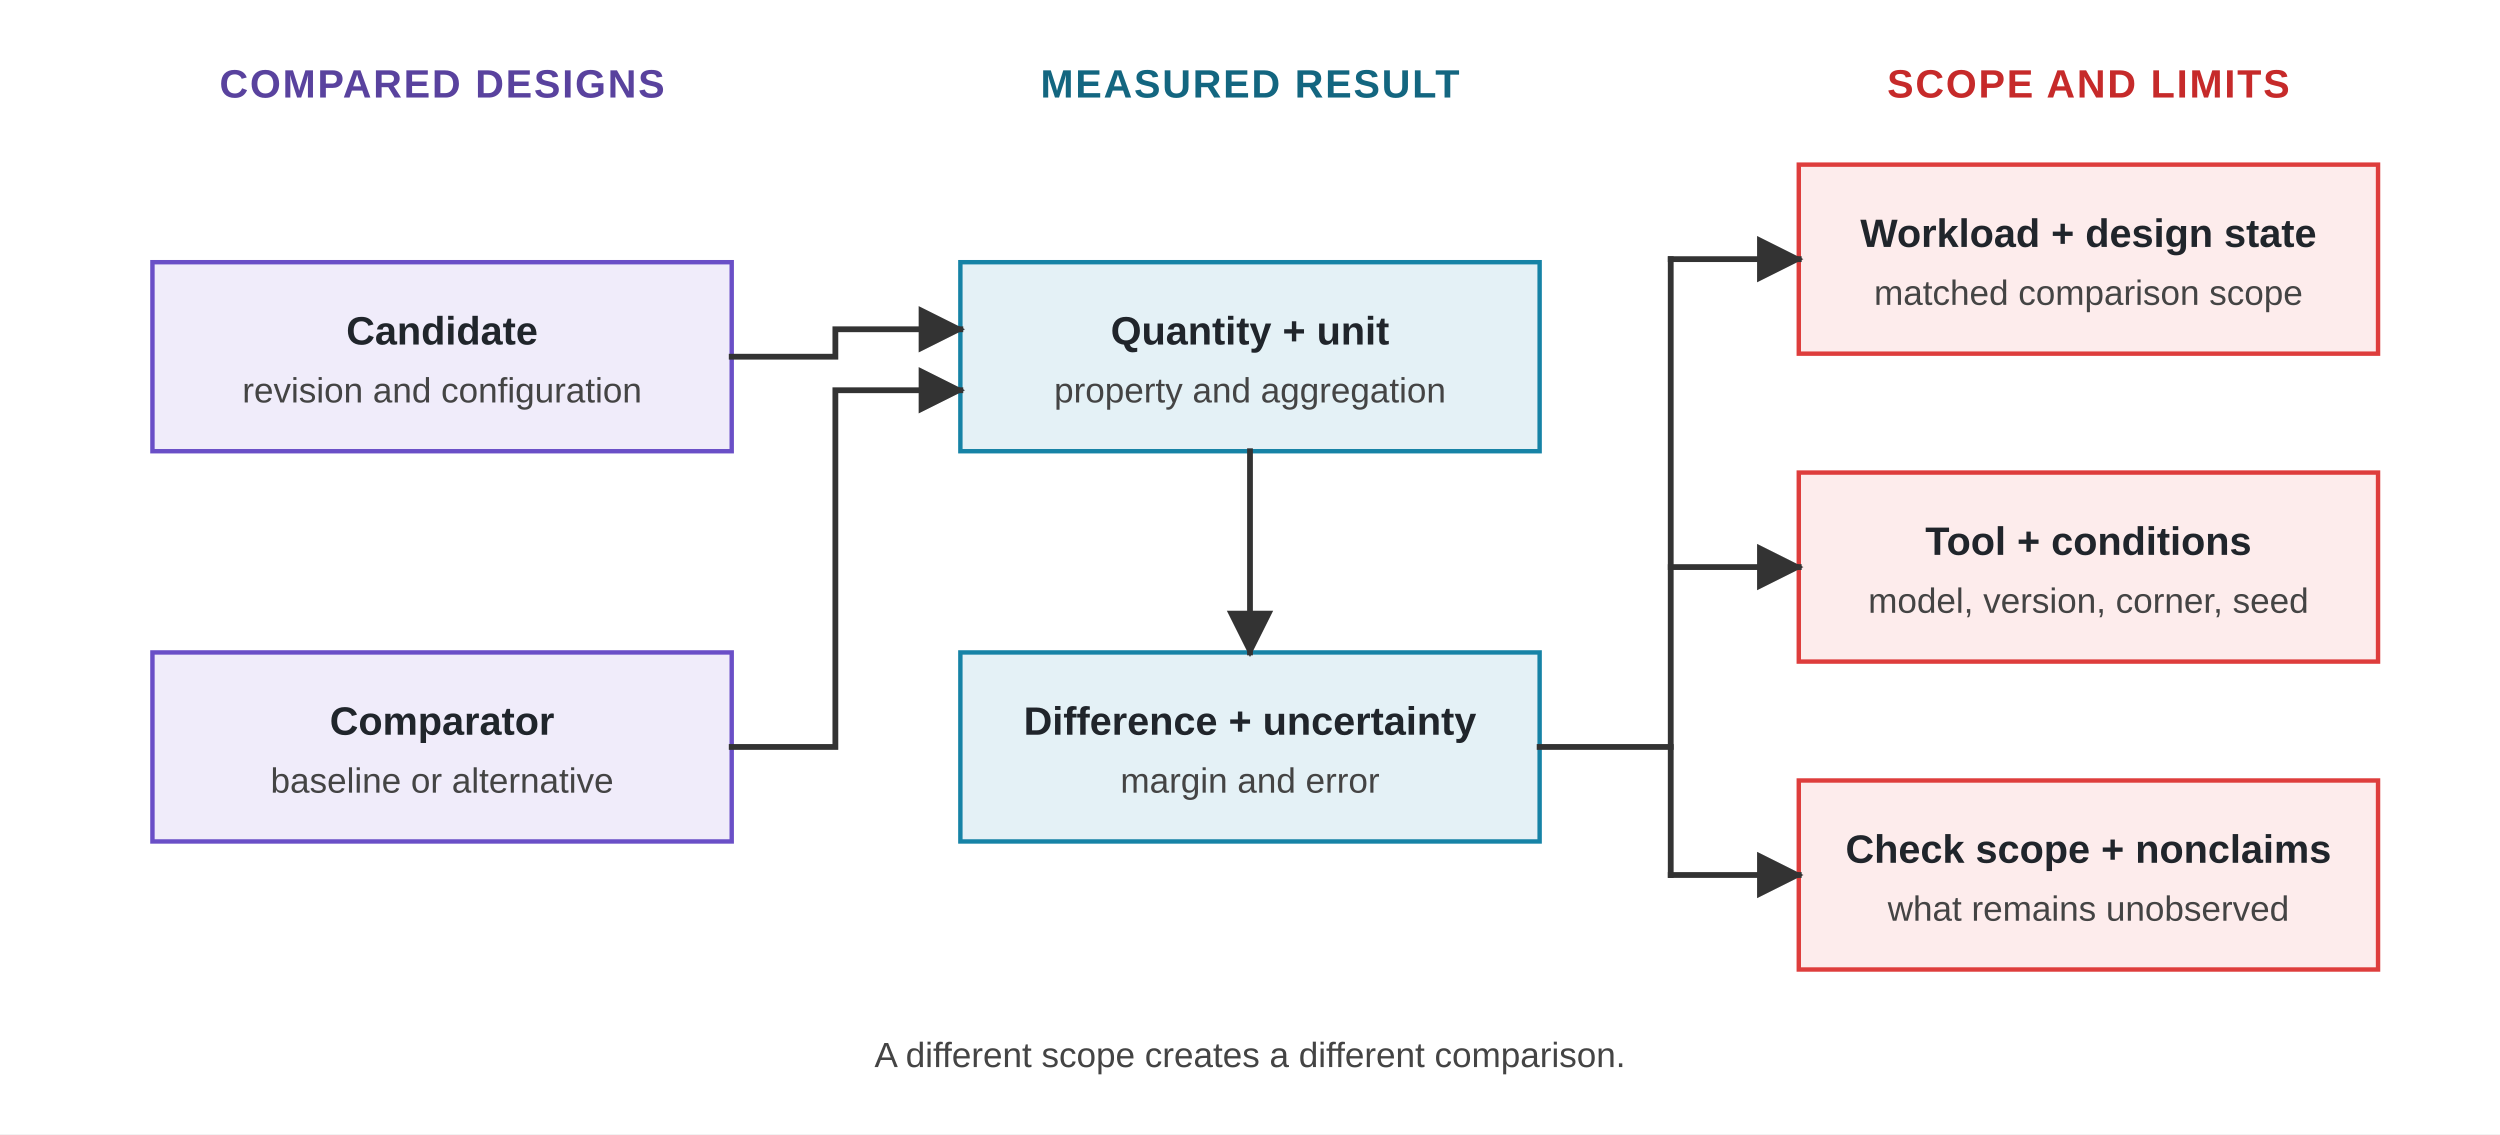
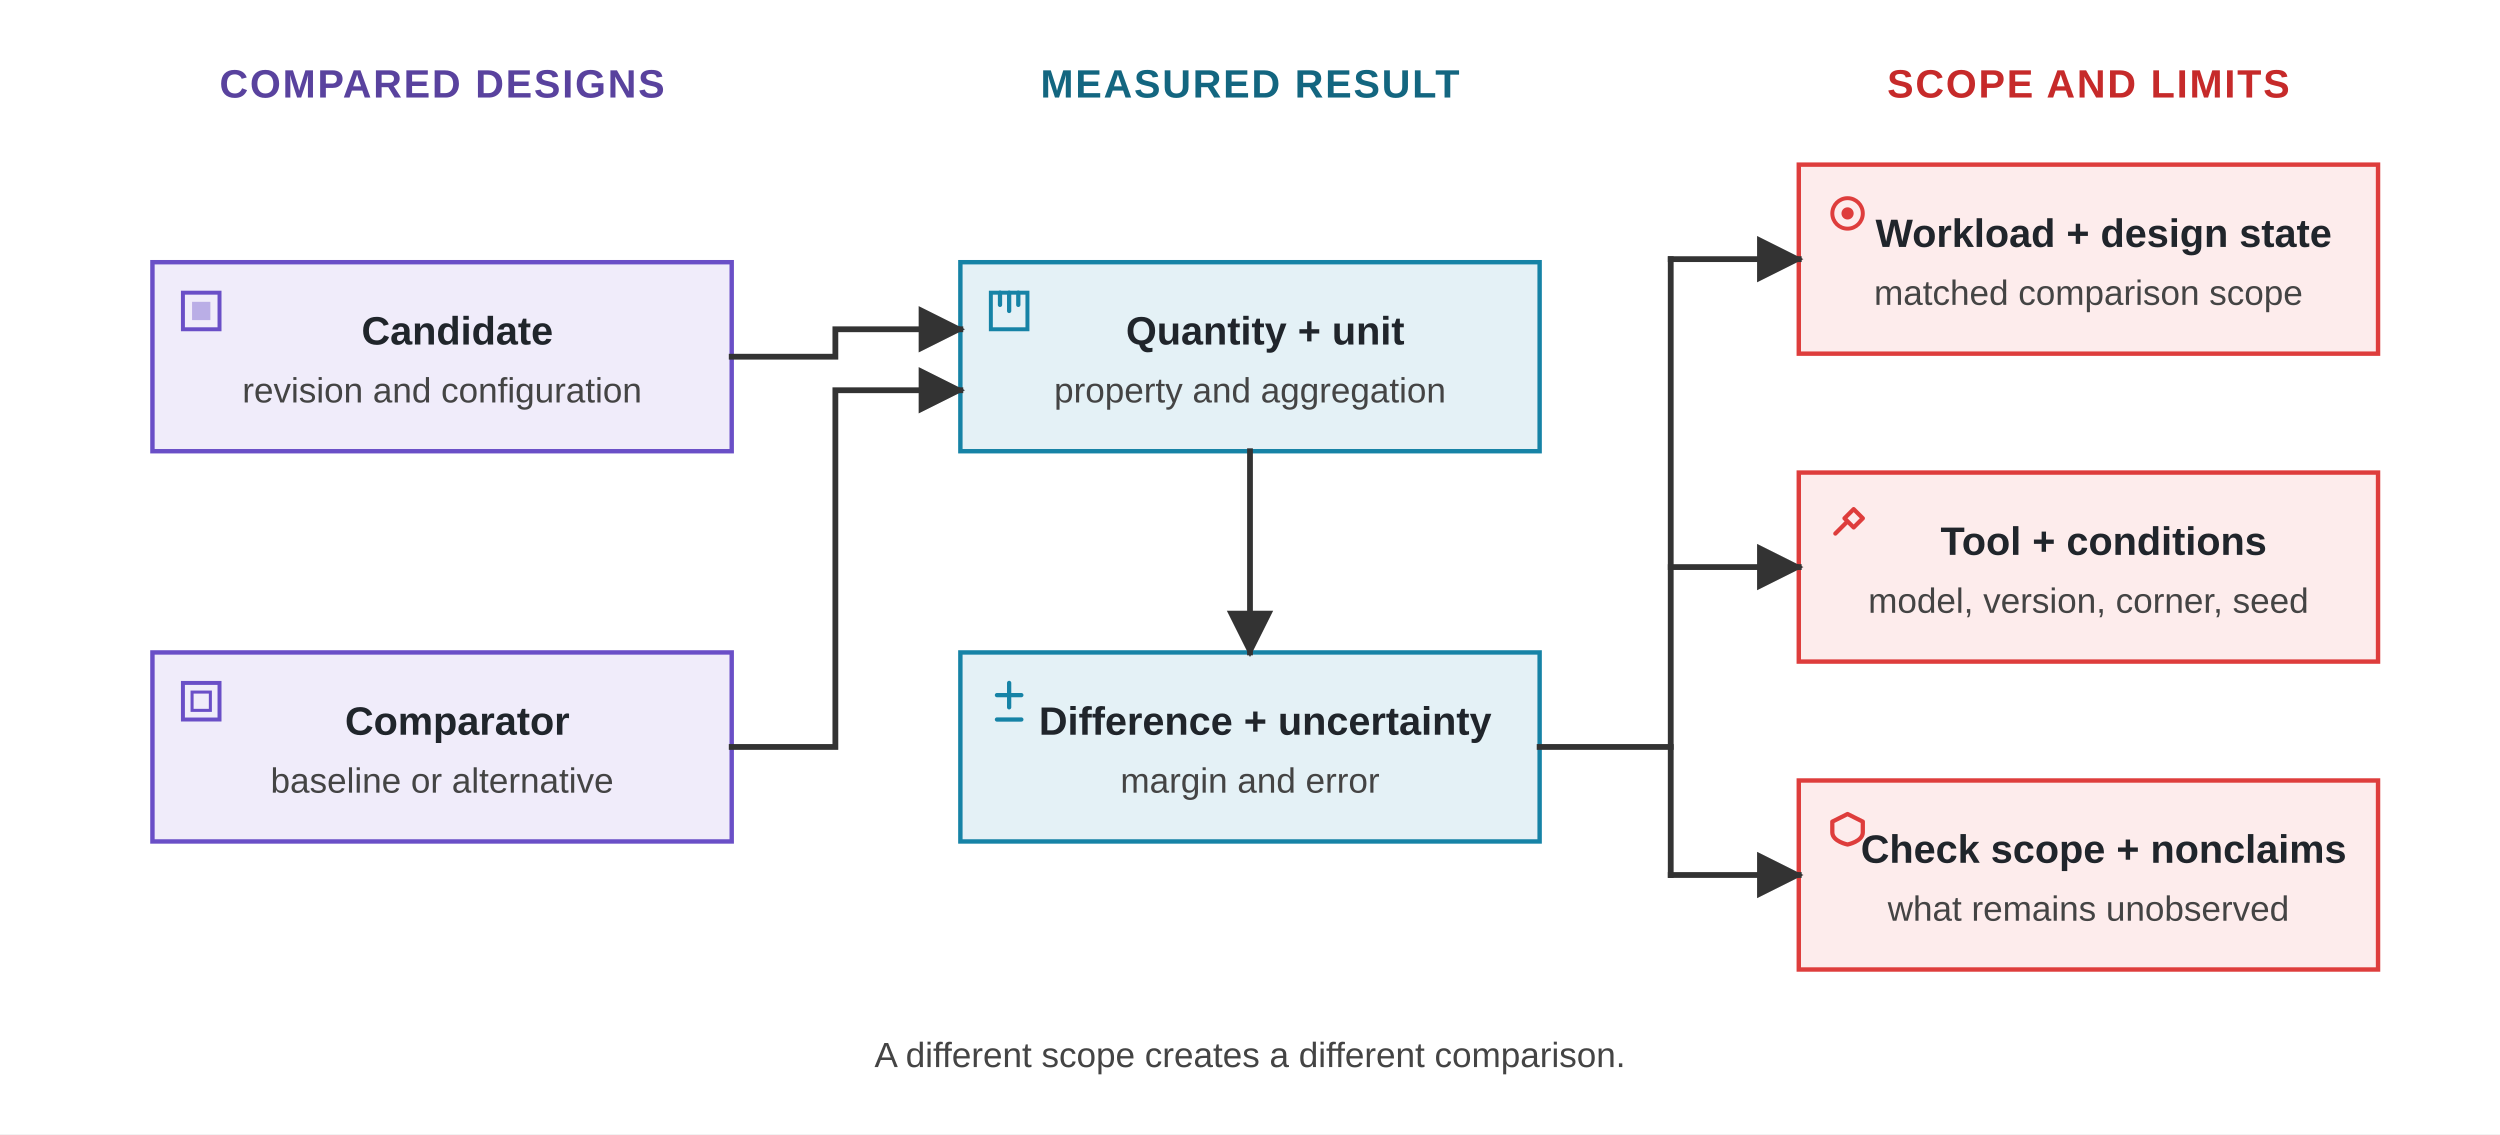
<svg xmlns="http://www.w3.org/2000/svg" viewBox="0 0 820 372" role="img" aria-labelledby="cf-title cf-desc">
  <defs>
    <marker id="arrow-dark" viewBox="0 0 10 10" refX="9" refY="5" markerWidth="8" markerHeight="8" orient="auto">
      <path d="M 0 0 L 10 5 L 0 10 z" fill="#333333" />
    </marker>
    <style>
      .font { font-family: Arial, Helvetica, sans-serif; }
      .head-left { font-size: 13px; font-weight: 700; fill: #59429E; letter-spacing: 0.6px; }
      .head-mid { font-size: 13px; font-weight: 700; fill: #136680; letter-spacing: 0.6px; }
      .head-right { font-size: 13px; font-weight: 700; fill: #C62A2A; letter-spacing: 0.6px; }
      .label { font-size: 13px; font-weight: 700; fill: #20252B; }
      .sub { font-size: 11.5px; fill: #444444; }
      .design { fill: #F0ECFA; stroke: #6A4FC7; stroke-width: 1.45; }
      .measure { fill: #E4F1F6; stroke: #1683A6; stroke-width: 1.45; }
      .scope { fill: #FDECEC; stroke: #DE3D3C; stroke-width: 1.45; }
      .flow { stroke: #333333; stroke-width: 1.9; fill: none; stroke-linecap: square; stroke-linejoin: miter; }
+ 
+       /* Vector Glyphs */
+       .glyph-path { fill: none; stroke-linecap: round; stroke-linejoin: round; stroke-width: 1.4; }
+       .glyph-purple { stroke: #6A4FC7; }
+       .glyph-blue { stroke: #1683A6; }
+       .glyph-red { stroke: #DE3D3C; }
    </style>
  </defs>
  <rect width="820" height="372" fill="#FFFFFF" />
  <g class="font">
    <text class="head-left" x="145" y="32" text-anchor="middle">COMPARED DESIGNS</text>
    <text class="head-mid" x="410" y="32" text-anchor="middle">MEASURED RESULT</text>
    <text class="head-right" x="685" y="32" text-anchor="middle">SCOPE AND LIMITS</text>
    <rect class="design" x="50" y="86" width="190" height="62" />
-     <text class="label" x="145" y="113" text-anchor="middle">Candidate</text>
+     <g transform="translate(60, 96)">
+       <rect x="0" y="0" width="12" height="12" fill="none" stroke="#6A4FC7" stroke-width="1.3" />
+       <path d="M 3 3 H 9 V 9 H 3 Z" fill="#6A4FC7" opacity="0.4" />
+     </g>
+     <text class="label" x="150" y="113" text-anchor="middle">Candidate</text>
    <text class="sub" x="145" y="132" text-anchor="middle">revision and configuration</text>
    <rect class="design" x="50" y="214" width="190" height="62" />
-     <text class="label" x="145" y="241" text-anchor="middle">Comparator</text>
+     <g transform="translate(60, 224)">
+       <rect x="0" y="0" width="12" height="12" fill="none" stroke="#6A4FC7" stroke-width="1.3" />
+       <path d="M 3 3 H 9 V 9 H 3 Z" fill="none" stroke="#6A4FC7" stroke-width="1" />
+     </g>
+     <text class="label" x="150" y="241" text-anchor="middle">Comparator</text>
    <text class="sub" x="145" y="260" text-anchor="middle">baseline or alternative</text>
    <rect class="measure" x="315" y="86" width="190" height="62" />
-     <text class="label" x="410" y="113" text-anchor="middle">Quantity + unit</text>
+     <g transform="translate(325, 96)">
+       <rect x="0" y="0" width="12" height="12" fill="none" stroke="#1683A6" stroke-width="1.3" />
+       <line x1="3" y1="0" x2="3" y2="4" class="glyph-path glyph-blue" />
+       <line x1="6" y1="0" x2="6" y2="6" class="glyph-path glyph-blue" />
+       <line x1="9" y1="0" x2="9" y2="4" class="glyph-path glyph-blue" />
+     </g>
+     <text class="label" x="415" y="113" text-anchor="middle">Quantity + unit</text>
    <text class="sub" x="410" y="132" text-anchor="middle">property and aggregation</text>
    <rect class="measure" x="315" y="214" width="190" height="62" />
-     <text class="label" x="410" y="241" text-anchor="middle">Difference + uncertainty</text>
+     <g transform="translate(325, 224)">
+       <path d="M 2 4 H 10 M 6 0 V 8 M 2 12 H 10" class="glyph-path glyph-blue" />
+     </g>
+     <text class="label" x="415" y="241" text-anchor="middle">Difference + uncertainty</text>
    <text class="sub" x="410" y="260" text-anchor="middle">margin and error</text>
    <rect class="scope" x="590" y="54" width="190" height="62" />
-     <text class="label" x="685" y="81" text-anchor="middle">Workload + design state</text>
+     <g transform="translate(600, 64)">
+       <circle cx="6" cy="6" r="5" fill="none" stroke="#DE3D3C" stroke-width="1.3" />
+       <circle cx="6" cy="6" r="2" fill="#DE3D3C" />
+     </g>
+     <text class="label" x="690" y="81" text-anchor="middle">Workload + design state</text>
    <text class="sub" x="685" y="100" text-anchor="middle">matched comparison scope</text>
    <rect class="scope" x="590" y="155" width="190" height="62" />
-     <text class="label" x="685" y="182" text-anchor="middle">Tool + conditions</text>
+     <g transform="translate(600, 165)">
+       <path d="M 2 10 L 6 6 M 5 5 L 8 2 L 11 5 L 8 8 Z" class="glyph-path glyph-red" />
+     </g>
+     <text class="label" x="690" y="182" text-anchor="middle">Tool + conditions</text>
    <text class="sub" x="685" y="201" text-anchor="middle">model, version, corner, seed</text>
    <rect class="scope" x="590" y="256" width="190" height="62" />
-     <text class="label" x="685" y="283" text-anchor="middle">Check scope + nonclaims</text>
+     <g transform="translate(600, 266)">
+       <path d="M 6 1 L 11 3.5 V 7 C 11 10, 6 11, 6 11 C 6 11, 1 10, 1 7 V 3.5 Z" class="glyph-path glyph-red" />
+     </g>
+     <text class="label" x="690" y="283" text-anchor="middle">Check scope + nonclaims</text>
    <text class="sub" x="685" y="302" text-anchor="middle">what remains unobserved</text>
    <path class="flow" d="M 240 117 H 274 V 108 H 315" marker-end="url(#arrow-dark)" />
    <path class="flow" d="M 240 245 H 274 V 128 H 315" marker-end="url(#arrow-dark)" />
    <path class="flow" d="M 410 148 V 214" marker-end="url(#arrow-dark)" />
    <path class="flow" d="M 505 245 H 548" />
    <path class="flow" d="M 548 85 V 287" />
    <path class="flow" d="M 548 85 H 590" marker-end="url(#arrow-dark)" />
    <path class="flow" d="M 548 186 H 590" marker-end="url(#arrow-dark)" />
    <path class="flow" d="M 548 287 H 590" marker-end="url(#arrow-dark)" />
    <text class="sub" x="410" y="350" text-anchor="middle">A different scope creates a different comparison.</text>
  </g>
</svg>
